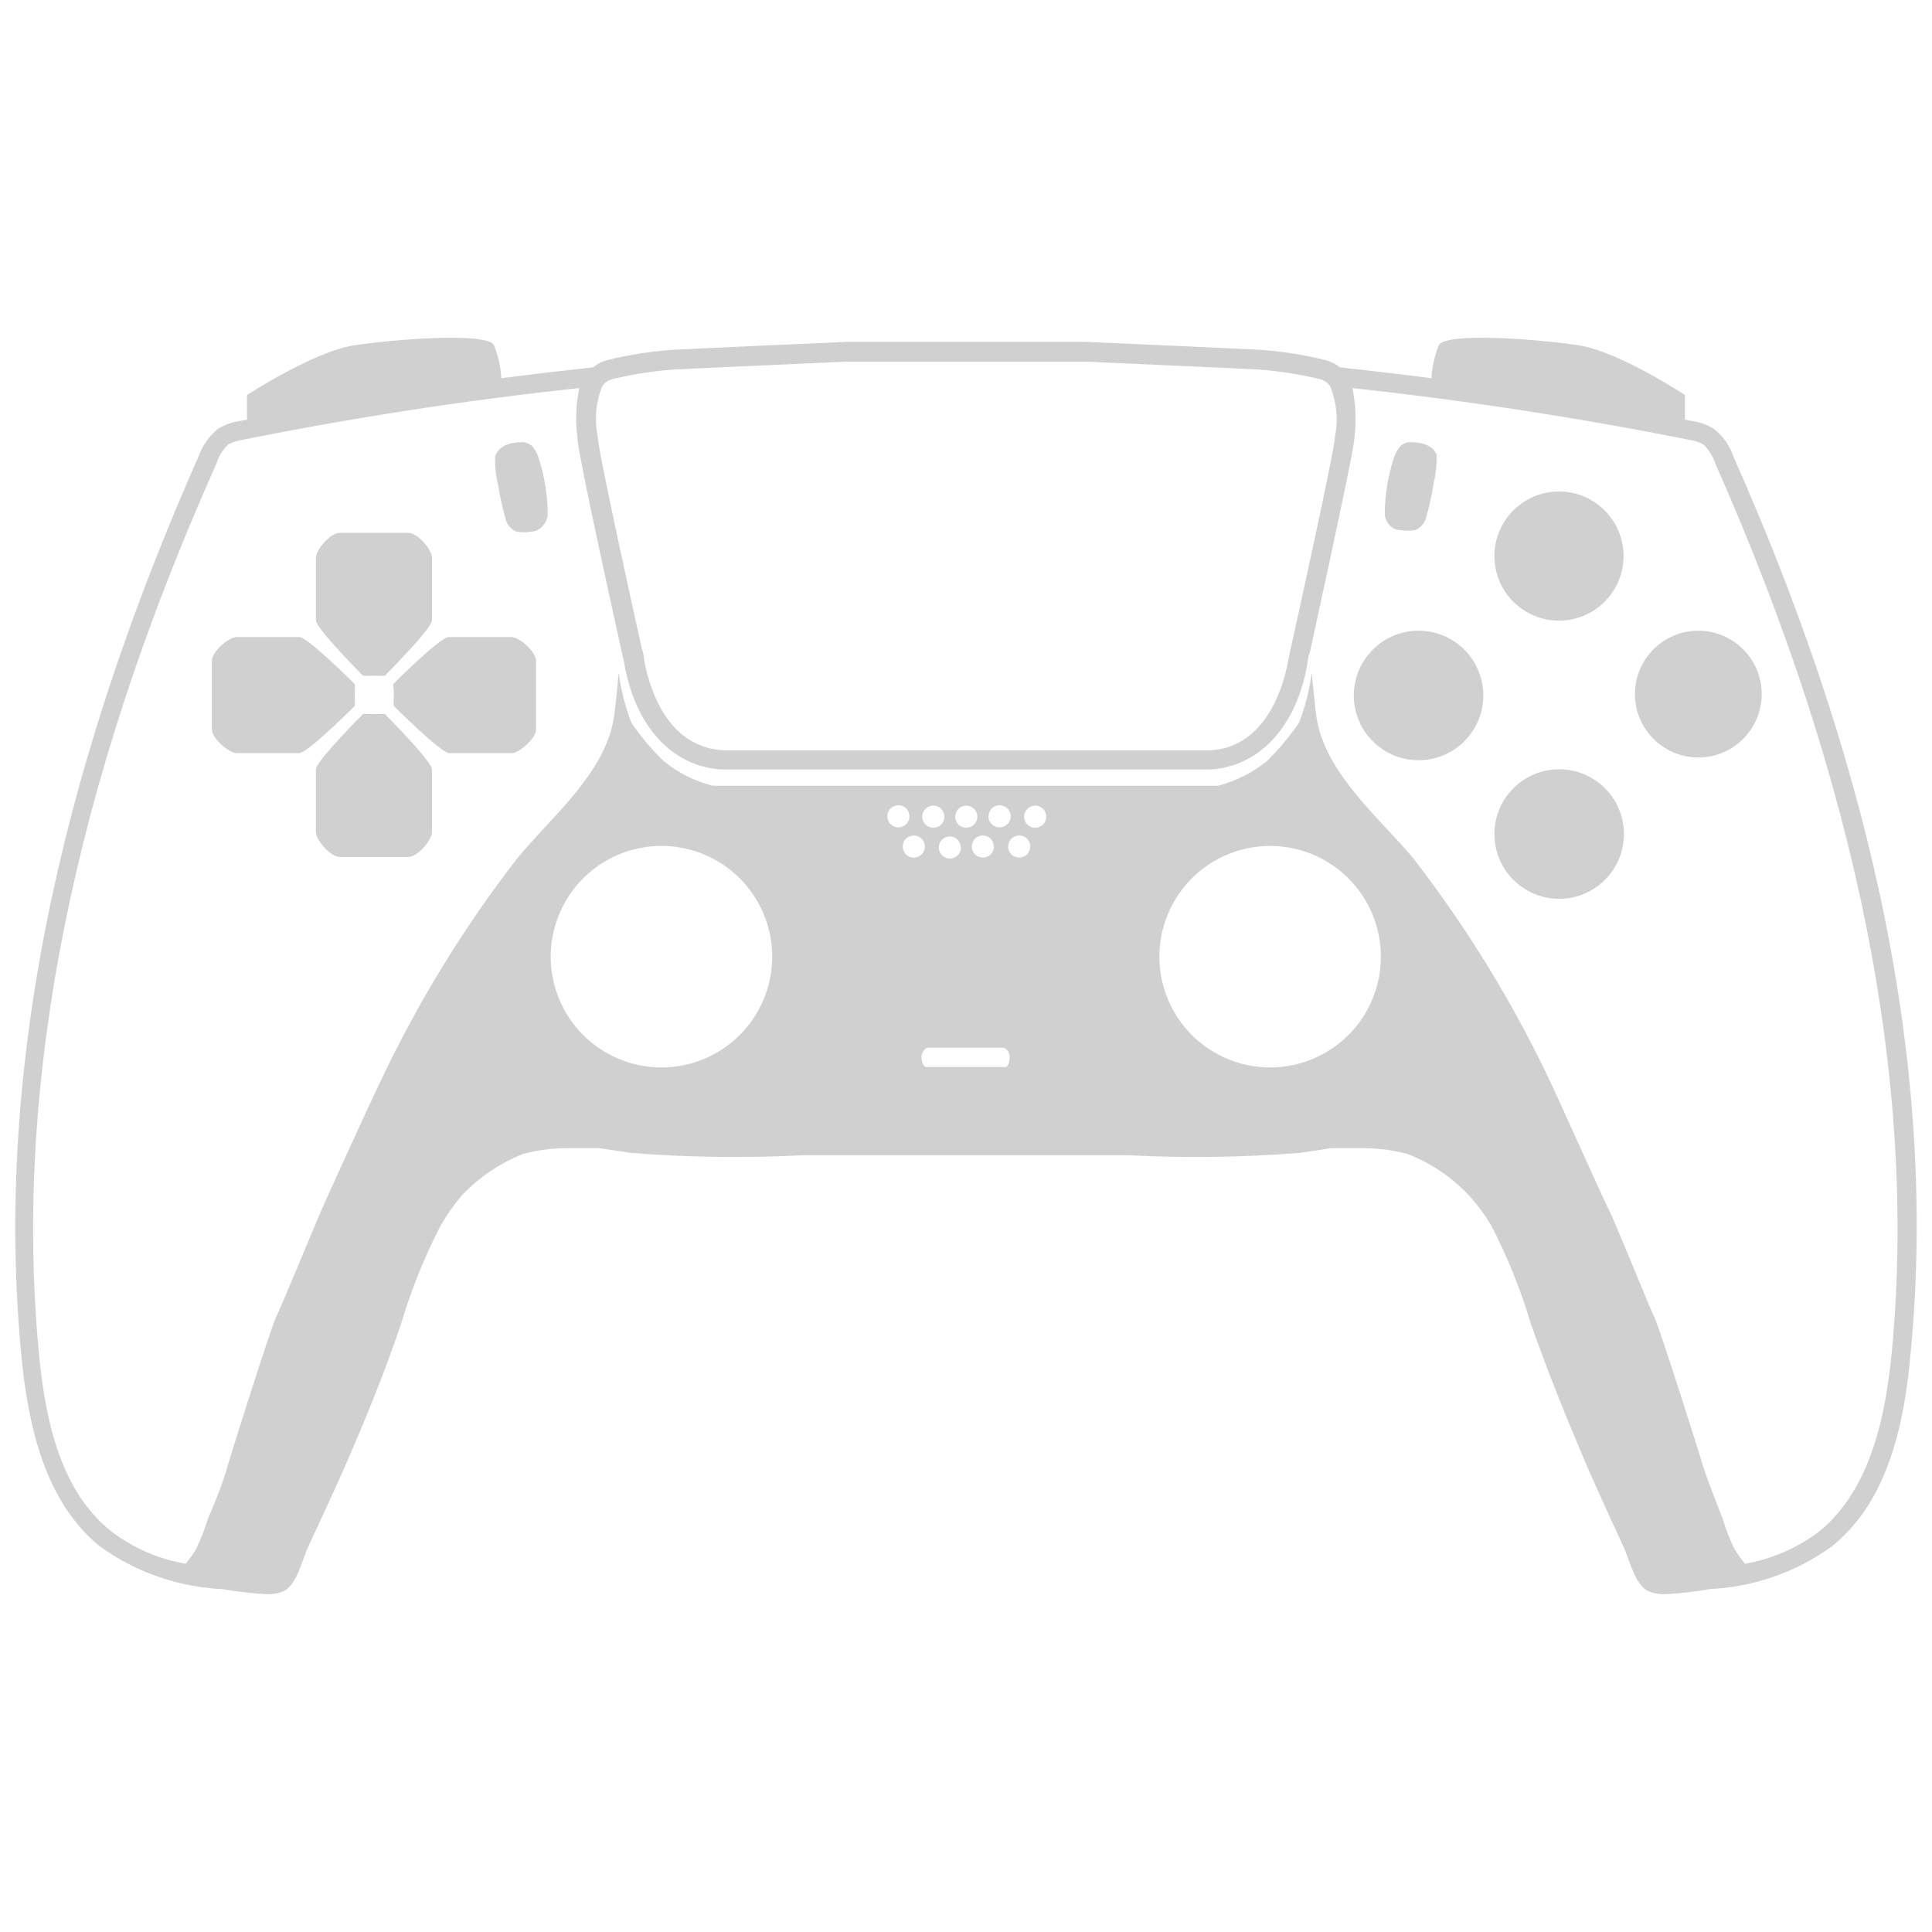
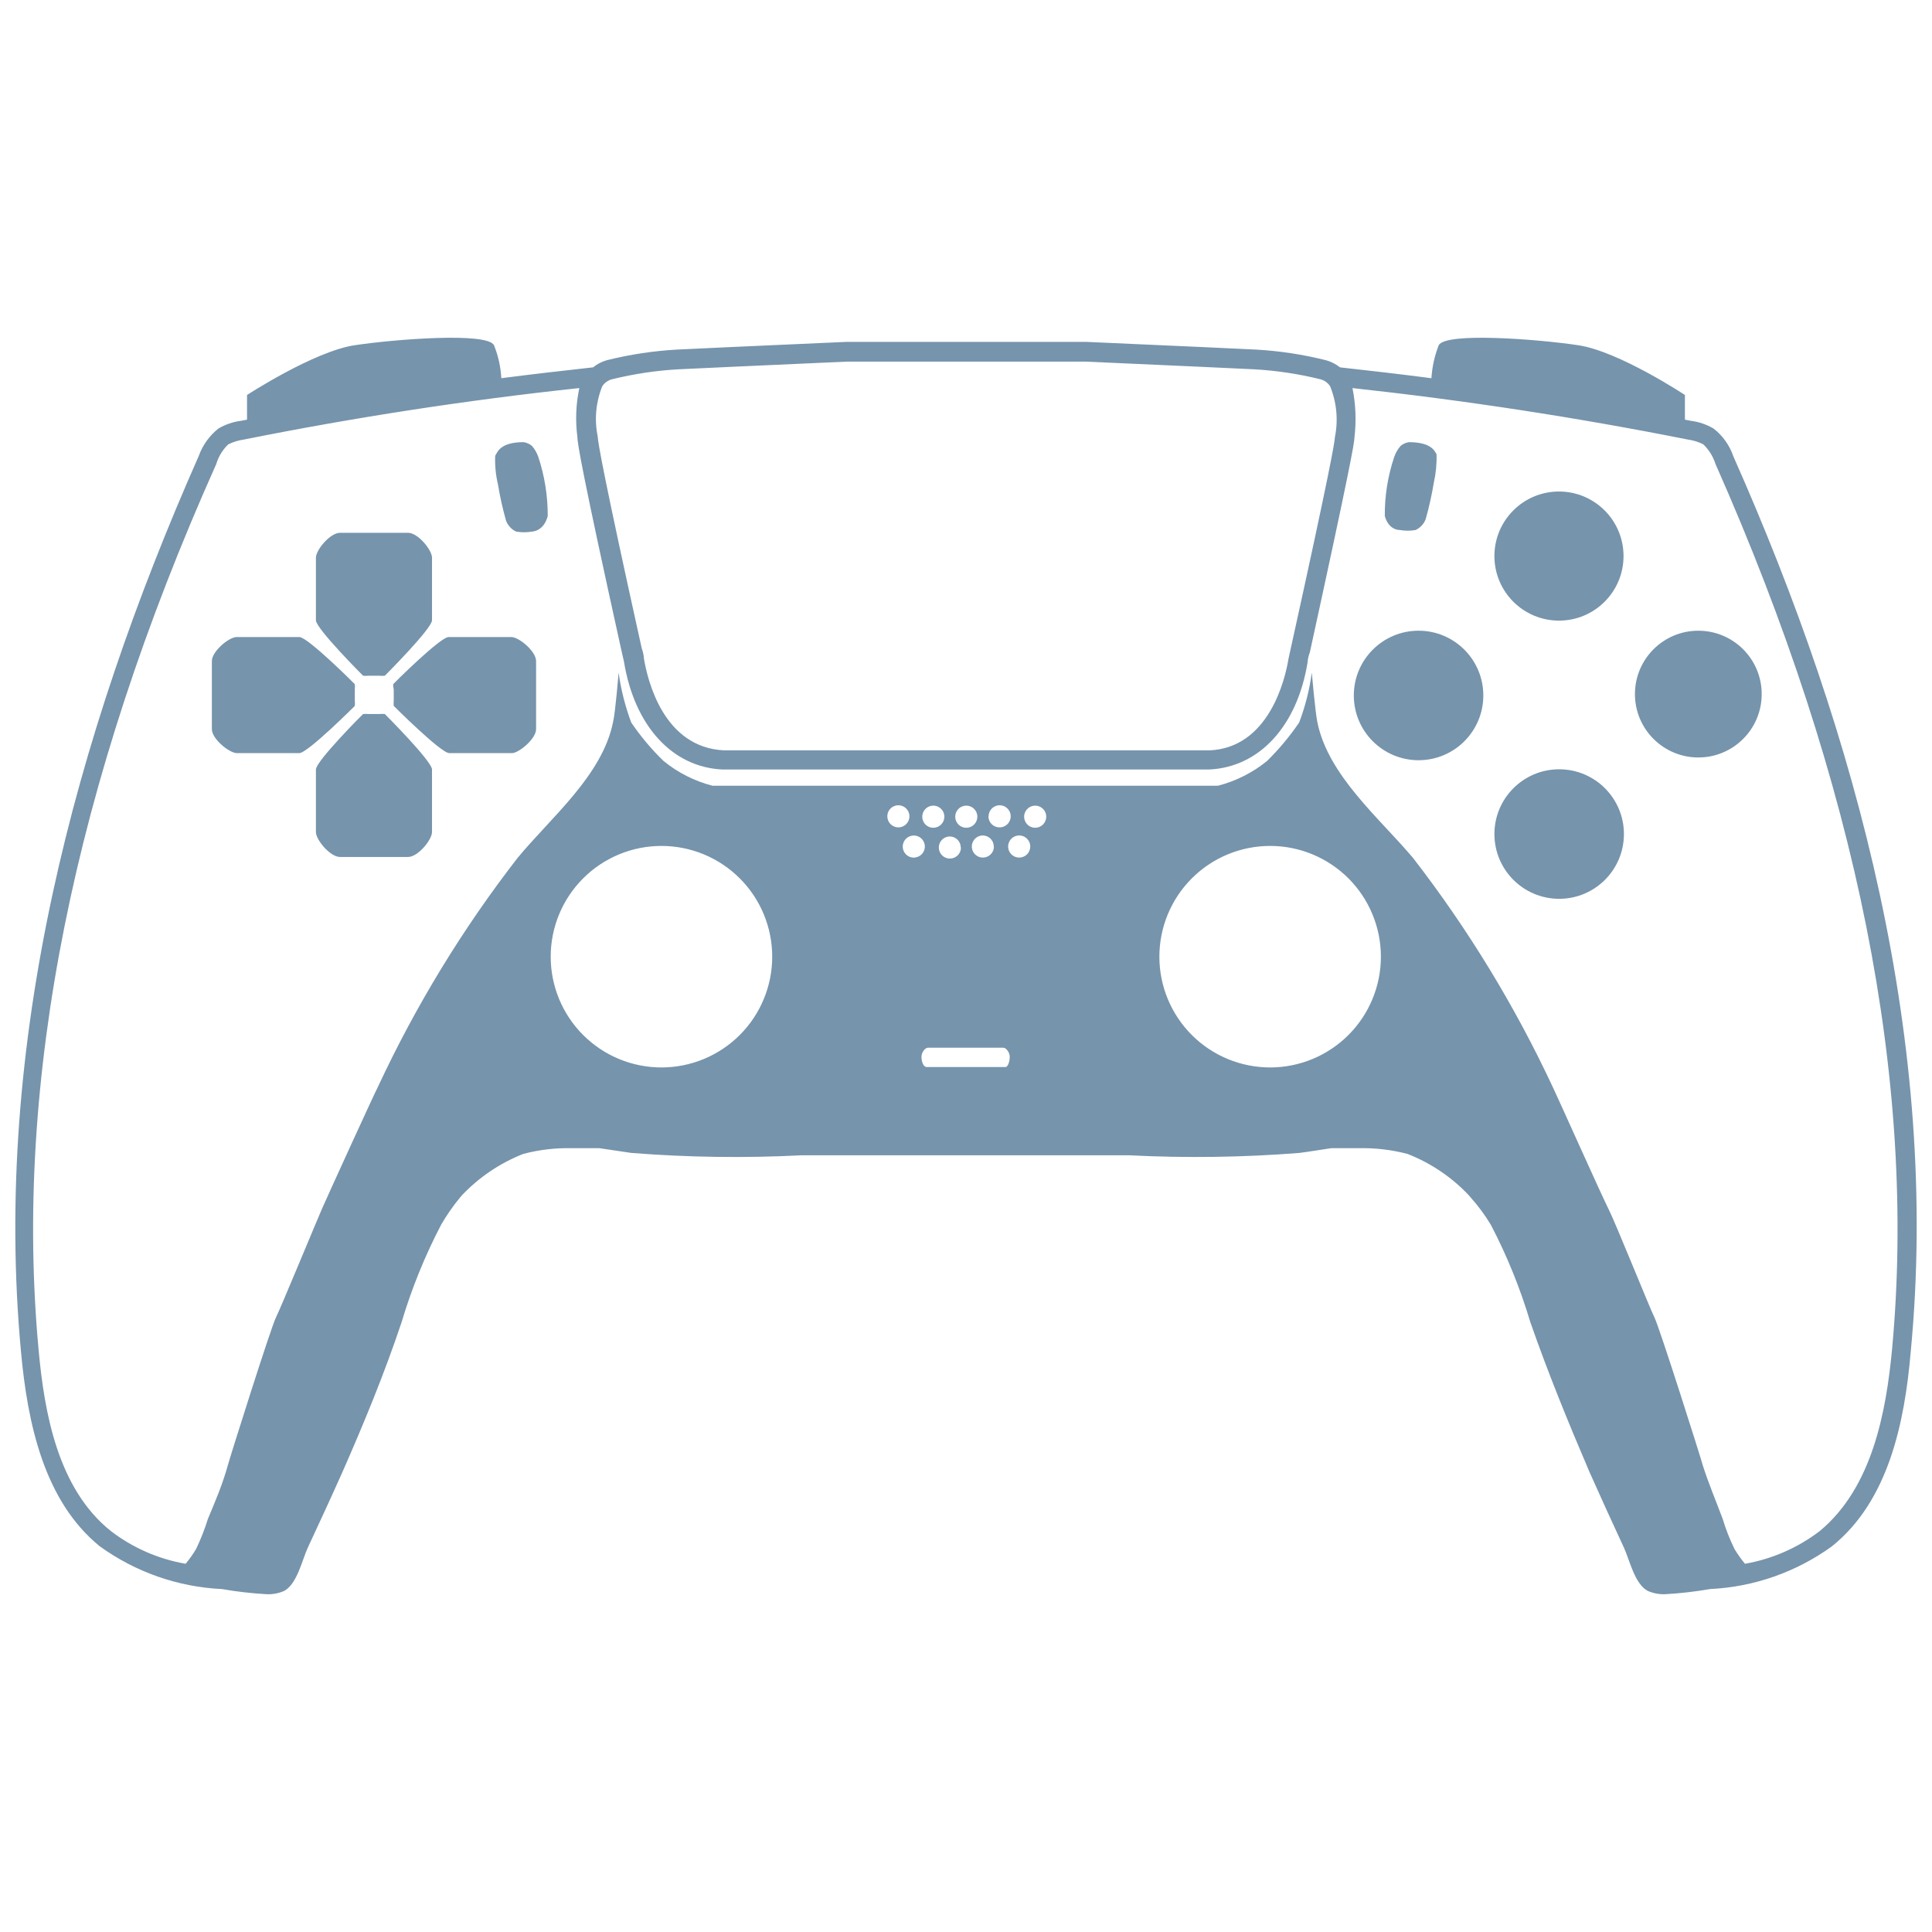
- <svg xmlns="http://www.w3.org/2000/svg" width="548pt" height="548pt" version="1.1" viewBox="0 0 548 548" id="svg242" fill="#d0d0d0">
+ <svg xmlns="http://www.w3.org/2000/svg" width="548pt" height="548pt" version="1.1" viewBox="0 0 548 548" id="svg242" fill="#7694AC">
  <defs id="defs216">
    <symbol id="w" overflow="visible">
      <path d="m 18.766,-1.125 c -0.969,0.5 -1.98,0.875 -3.031,1.125 -1.043,0.258 -2.137,0.391 -3.281,0.391 -3.398,0 -6.09,-0.945 -8.078,-2.844 -1.992,-1.906 -2.984,-4.484 -2.984,-7.734 0,-3.258 0.992,-5.836 2.984,-7.734 1.988,-1.906 4.68,-2.859 8.078,-2.859 1.145,0 2.238,0.133 3.281,0.391 1.051,0.25 2.062,0.625 3.031,1.125 v 4.219 c -0.98,-0.656 -1.945,-1.141 -2.891,-1.453 -0.949,-0.312 -1.949,-0.469 -3,-0.469 -1.875,0 -3.352,0.605 -4.422,1.812 -1.074,1.199 -1.609,2.856 -1.609,4.969 0,2.106 0.535,3.762 1.609,4.969 1.07,1.199 2.547,1.797 4.422,1.797 1.051,0 2.051,-0.148 3,-0.453 0.945,-0.312 1.91,-0.801 2.891,-1.469 z" id="path147" />
    </symbol>
    <symbol id="b" overflow="visible">
      <path d="m 13.734,-11.141 c -0.438,-0.195 -0.871,-0.344 -1.297,-0.438 -0.418,-0.102 -0.84,-0.156 -1.266,-0.156 -1.262,0 -2.231,0.406 -2.906,1.219 -0.68,0.805 -1.016,1.953 -1.016,3.453 v 7.062 H 2.359 v -15.312 h 4.891 v 2.516 c 0.625,-1 1.344,-1.727 2.156,-2.188 0.82,-0.469 1.801,-0.703 2.938,-0.703 0.164,0 0.344,0.012 0.531,0.031 0.195,0.012 0.477,0.039 0.844,0.078 z" id="path150" />
    </symbol>
    <symbol id="a" overflow="visible">
      <path d="m 17.641,-7.703 v 1.406 H 6.188 c 0.125,1.148 0.539,2.008 1.25,2.578 0.707,0.574 1.703,0.859 2.984,0.859 1.031,0 2.082,-0.148 3.156,-0.453 1.082,-0.312 2.191,-0.773 3.328,-1.391 v 3.766 c -1.156,0.438 -2.312,0.766 -3.469,0.984 -1.156,0.227 -2.312,0.344 -3.469,0.344 -2.773,0 -4.93,-0.703 -6.469,-2.109 -1.531,-1.406 -2.297,-3.379 -2.297,-5.922 0,-2.5 0.754,-4.461 2.266,-5.891 1.508,-1.438 3.582,-2.156 6.219,-2.156 2.406,0 4.332,0.73 5.781,2.188 1.445,1.449 2.172,3.383 2.172,5.797 z m -5.031,-1.625 c 0,-0.926 -0.273,-1.672 -0.812,-2.234 -0.543,-0.57 -1.25,-0.859 -2.125,-0.859 -0.949,0 -1.719,0.266 -2.312,0.797 -0.594,0.531 -0.965,1.297 -1.109,2.297 z" id="path153" />
    </symbol>
    <symbol id="f" overflow="visible">
      <path d="m 9.219,-6.891 c -1.023,0 -1.793,0.172 -2.312,0.516 -0.512,0.344 -0.766,0.855 -0.766,1.531 0,0.625 0.207,1.117 0.625,1.469 0.414,0.344 0.988,0.516 1.719,0.516 0.926,0 1.703,-0.328 2.328,-0.984 0.633,-0.664 0.953,-1.492 0.953,-2.484 v -0.562 z m 7.469,-1.844 V 0 h -4.922 v -2.266 c -0.656,0.93 -1.398,1.605 -2.219,2.031 -0.824,0.414 -1.824,0.625 -3,0.625 -1.586,0 -2.871,-0.457 -3.859,-1.375 -0.992,-0.926 -1.484,-2.129 -1.484,-3.609 0,-1.789 0.613,-3.102 1.844,-3.938 1.238,-0.844 3.18,-1.266 5.828,-1.266 h 2.891 v -0.391 c 0,-0.77 -0.309,-1.332 -0.922,-1.688 -0.617,-0.363 -1.57,-0.547 -2.859,-0.547 -1.055,0 -2.031,0.105 -2.938,0.312 -0.898,0.211 -1.73,0.523 -2.5,0.938 v -3.734 c 1.039,-0.25 2.086,-0.441 3.141,-0.578 1.062,-0.133 2.125,-0.203 3.188,-0.203 2.758,0 4.75,0.547 5.969,1.641 1.227,1.086 1.844,2.856 1.844,5.312 z" id="path156" />
    </symbol>
    <symbol id="e" overflow="visible">
      <path d="m 7.703,-19.656 v 4.344 H 12.75 v 3.5 H 7.703 v 6.5 c 0,0.711 0.141,1.188 0.422,1.438 0.281,0.25 0.836,0.375 1.672,0.375 h 2.516 v 3.5 h -4.188 c -1.938,0 -3.312,-0.398 -4.125,-1.203 -0.805,-0.812 -1.203,-2.18 -1.203,-4.109 v -6.5 h -2.422 v -3.5 h 2.422 v -4.344 z" id="path159" />
    </symbol>
    <symbol id="g" overflow="visible">
      <path d="m 12.766,-13.078 v -8.203 h 4.922 V -1e-4 H 12.766 v -2.219 c -0.668,0.906 -1.406,1.57 -2.219,1.984 -0.813,0.414 -1.758,0.625 -2.828,0.625 -1.887,0 -3.434,-0.75 -4.641,-2.25 -1.211,-1.5 -1.812,-3.426 -1.812,-5.781 0,-2.363 0.602,-4.297 1.812,-5.797 1.207,-1.5 2.754,-2.25 4.641,-2.25 1.062,0 2,0.215 2.812,0.641 0.82,0.43 1.566,1.086 2.234,1.969 z m -3.219,9.922 c 1.039,0 1.836,-0.379 2.391,-1.141 0.551,-0.77 0.828,-1.883 0.828,-3.344 0,-1.457 -0.277,-2.566 -0.828,-3.328 -0.555,-0.77 -1.352,-1.156 -2.391,-1.156 -1.043,0 -1.84,0.387 -2.391,1.156 -0.555,0.762 -0.828,1.871 -0.828,3.328 0,1.461 0.273,2.574 0.828,3.344 0.551,0.762 1.348,1.141 2.391,1.141 z" id="path162" />
    </symbol>
    <symbol id="k" overflow="visible">
      <path d="m 10.5,-3.156 c 1.051,0 1.852,-0.379 2.406,-1.141 0.551,-0.77 0.828,-1.883 0.828,-3.344 0,-1.457 -0.277,-2.566 -0.828,-3.328 -0.555,-0.77 -1.355,-1.156 -2.406,-1.156 -1.055,0 -1.859,0.387 -2.422,1.156 -0.555,0.773 -0.828,1.883 -0.828,3.328 0,1.449 0.273,2.559 0.828,3.328 0.562,0.773 1.367,1.156 2.422,1.156 z m -3.25,-9.922 c 0.676,-0.883 1.422,-1.539 2.234,-1.969 0.82,-0.426 1.766,-0.641 2.828,-0.641 1.895,0 3.445,0.75 4.656,2.25 1.207,1.5 1.812,3.434 1.812,5.797 0,2.356 -0.605,4.281 -1.812,5.781 -1.211,1.5 -2.762,2.25 -4.656,2.25 -1.062,0 -2.008,-0.211 -2.828,-0.625 C 8.672,-0.66 7.926,-1.32 7.25,-2.219 V -2e-5 H 2.359 v -21.281 H 7.25 Z" id="path165" />
    </symbol>
    <symbol id="j" overflow="visible">
      <path d="m 0.344,-15.312 h 4.891 l 4.125,10.391 3.5,-10.391 h 4.891 l -6.438,16.766 c -0.648,1.695 -1.402,2.883 -2.266,3.562 -0.867,0.688 -2,1.031 -3.406,1.031 H 2.797 V 2.829 h 1.531 c 0.832,0 1.438,-0.137 1.812,-0.406 C 6.523,2.161 6.82,1.692 7.031,1.016 L 7.172,0.595 Z" id="path168" />
    </symbol>
    <symbol id="i" overflow="visible">
      <path d="m 2.578,-20.406 h 14.203 v 3.969 H 7.828 v 3.797 h 8.422 v 3.984 H 7.828 v 4.672 h 9.25 V 4e-4 h -14.5 z" id="path171" />
    </symbol>
    <symbol id="v" overflow="visible">
      <path d="M 2.359,-21.281 H 7.25 V 0 H 2.359 Z" id="path174" />
    </symbol>
    <symbol id="u" overflow="visible">
      <path d="M 2.359,-15.312 H 7.25 V 0 H 2.359 Z m 0,-5.969 H 7.25 v 4 H 2.359 Z" id="path177" />
    </symbol>
    <symbol id="d" overflow="visible">
      <path d="M 17.75,-9.328 V 0 h -4.922 v -7.141 c 0,-1.32 -0.031,-2.234 -0.094,-2.734 -0.062,-0.5 -0.168,-0.867 -0.312,-1.109 -0.188,-0.312 -0.449,-0.555 -0.781,-0.734 -0.324,-0.176 -0.695,-0.266 -1.109,-0.266 -1.023,0 -1.824,0.398 -2.406,1.188 -0.586,0.781 -0.875,1.871 -0.875,3.266 V -1e-4 H 2.359 v -15.312 H 7.25 v 2.234 c 0.738,-0.883 1.52,-1.539 2.344,-1.969 0.832,-0.426 1.75,-0.641 2.75,-0.641 1.77,0 3.113,0.547 4.031,1.641 0.914,1.086 1.375,2.656 1.375,4.719 z" id="path180" />
    </symbol>
    <symbol id="t" overflow="visible">
      <path d="m 10.75,-12.516 c 0.82,0 1.445,-0.18 1.875,-0.547 0.438,-0.363 0.656,-0.898 0.656,-1.609 0,-0.695 -0.219,-1.227 -0.656,-1.594 -0.43,-0.375 -1.055,-0.562 -1.875,-0.562 H 7.828 v 4.312 z m 0.172,8.938 c 1.062,0 1.859,-0.223 2.391,-0.672 0.531,-0.445 0.797,-1.125 0.797,-2.031 0,-0.883 -0.266,-1.547 -0.797,-1.984 -0.523,-0.438 -1.32,-0.656 -2.391,-0.656 h -3.094 v 5.344 z m 4.891,-7.344 c 1.133,0.324 2.008,0.93 2.625,1.812 0.625,0.887 0.938,1.969 0.938,3.25 0,1.969 -0.668,3.438 -2,4.406 -1.336,0.969 -3.356,1.453 -6.062,1.453 h -8.734 v -20.406 h 7.891 c 2.832,0 4.883,0.43 6.156,1.281 1.281,0.855 1.922,2.227 1.922,4.109 0,1 -0.234,1.852 -0.703,2.547 -0.469,0.688 -1.148,1.203 -2.031,1.547 z" id="path183" />
    </symbol>
    <symbol id="s" overflow="visible">
      <path d="m 14.312,-14.828 v 3.719 c -1.043,-0.438 -2.055,-0.766 -3.031,-0.984 -0.98,-0.219 -1.902,-0.328 -2.766,-0.328 -0.93,0 -1.621,0.117 -2.078,0.344 -0.449,0.23 -0.672,0.59 -0.672,1.078 0,0.387 0.172,0.684 0.516,0.891 0.344,0.211 0.957,0.367 1.844,0.469 l 0.859,0.125 c 2.508,0.324 4.195,0.852 5.062,1.578 0.863,0.73 1.297,1.871 1.297,3.422 0,1.637 -0.605,2.867 -1.812,3.688 -1.199,0.812 -2.992,1.219 -5.375,1.219 -1.023,0 -2.074,-0.078 -3.156,-0.234 -1.074,-0.156 -2.18,-0.395 -3.312,-0.719 v -3.719 c 0.969,0.48 1.961,0.84 2.984,1.078 1.031,0.23 2.078,0.344 3.141,0.344 0.957,0 1.676,-0.129 2.156,-0.391 0.477,-0.27 0.719,-0.664 0.719,-1.188 0,-0.438 -0.168,-0.758 -0.5,-0.969 -0.336,-0.219 -0.996,-0.383 -1.984,-0.5 L 7.343,-6.016 c -2.18,-0.27 -3.703,-0.773 -4.578,-1.516 -0.875,-0.738 -1.312,-1.859 -1.312,-3.359 0,-1.625 0.551,-2.828 1.656,-3.609 1.113,-0.789 2.82,-1.188 5.125,-1.188 0.895,0 1.836,0.074 2.828,0.219 1,0.137 2.082,0.352 3.25,0.641 z" id="path186" />
    </symbol>
    <symbol id="c" overflow="visible">
      <path d="m 9.641,-12.188 c -1.086,0 -1.914,0.391 -2.484,1.172 -0.574,0.781 -0.859,1.906 -0.859,3.375 0,1.469 0.285,2.594 0.859,3.375 0.57,0.773 1.398,1.156 2.484,1.156 1.062,0 1.875,-0.383 2.438,-1.156 0.57,-0.781 0.859,-1.906 0.859,-3.375 0,-1.469 -0.289,-2.594 -0.859,-3.375 -0.562,-0.781 -1.375,-1.172 -2.438,-1.172 z m 0,-3.5 c 2.633,0 4.691,0.715 6.172,2.141 1.477,1.418 2.219,3.387 2.219,5.906 0,2.512 -0.742,4.481 -2.219,5.906 C 14.332,-0.317 12.273,0.39 9.641,0.39 6.992,0.39 4.926,-0.317 3.438,-1.735 1.945,-3.161 1.203,-5.13 1.203,-7.641 c 0,-2.519 0.742,-4.488 2.234,-5.906 1.488,-1.426 3.555,-2.141 6.203,-2.141 z" id="path189" />
    </symbol>
    <symbol id="h" overflow="visible">
      <path d="m 2.188,-5.969 v -9.344 h 4.922 v 1.531 c 0,0.836 -0.008,1.875 -0.016,3.125 -0.012,1.25 -0.016,2.086 -0.016,2.5 0,1.242 0.031,2.133 0.094,2.672 0.07,0.543 0.18,0.934 0.328,1.172 0.207,0.324 0.473,0.574 0.797,0.75 0.32,0.168 0.691,0.25 1.109,0.25 1.02,0 1.82,-0.391 2.406,-1.172 0.582,-0.781 0.875,-1.867 0.875,-3.266 v -7.562 h 4.891 V -6e-4 H 12.688 V -2.219 C 11.945,-1.321 11.164,-0.661 10.344,-0.235 9.519,0.179 8.609,0.39 7.609,0.39 5.848,0.39 4.504,-0.149 3.578,-1.235 2.648,-2.317 2.188,-3.895 2.188,-5.969 Z" id="path192" />
    </symbol>
    <symbol id="r" overflow="visible">
      <path d="m 12.422,-21.281 v 3.219 H 9.719 c -0.688,0 -1.172,0.125 -1.453,0.375 -0.273,0.25 -0.406,0.688 -0.406,1.312 v 1.062 h 4.188 v 3.5 H 7.86 V -2e-4 h -4.891 v -11.812 h -2.438 v -3.5 h 2.438 v -1.062 c 0,-1.664 0.461,-2.898 1.391,-3.703 0.926,-0.801 2.367,-1.203 4.328,-1.203 z" id="path195" />
    </symbol>
    <symbol id="q" overflow="visible">
      <path d="m 16.547,-12.766 c 0.613,-0.945 1.348,-1.672 2.203,-2.172 0.852,-0.5 1.789,-0.75 2.812,-0.75 1.758,0 3.098,0.547 4.016,1.641 0.926,1.086 1.391,2.656 1.391,4.719 V -4e-4 h -4.922 v -7.984 -0.359 c 0.008,-0.133 0.016,-0.32 0.016,-0.562 0,-1.082 -0.164,-1.863 -0.484,-2.344 -0.312,-0.488 -0.824,-0.734 -1.531,-0.734 -0.93,0 -1.648,0.387 -2.156,1.156 -0.512,0.762 -0.773,1.867 -0.781,3.312 v 7.516 h -4.922 v -7.984 c 0,-1.695 -0.148,-2.785 -0.438,-3.266 -0.293,-0.488 -0.812,-0.734 -1.562,-0.734 -0.938,0 -1.664,0.387 -2.172,1.156 -0.512,0.762 -0.766,1.859 -0.766,3.297 v 7.531 h -4.922 v -15.312 h 4.922 v 2.234 c 0.602,-0.863 1.289,-1.516 2.062,-1.953 0.781,-0.438 1.641,-0.656 2.578,-0.656 1.062,0 2,0.258 2.812,0.766 0.812,0.512 1.426,1.23 1.844,2.156 z" id="path198" />
    </symbol>
    <symbol id="p" overflow="visible">
      <path d="M 17.75,-9.328 V 0 h -4.922 v -7.109 c 0,-1.344 -0.031,-2.266 -0.094,-2.766 -0.062,-0.5 -0.168,-0.867 -0.312,-1.109 -0.188,-0.312 -0.449,-0.555 -0.781,-0.734 -0.324,-0.176 -0.695,-0.266 -1.109,-0.266 -1.023,0 -1.824,0.398 -2.406,1.188 -0.586,0.781 -0.875,1.871 -0.875,3.266 V -1e-4 H 2.359 v -21.281 H 7.25 v 8.203 c 0.738,-0.883 1.52,-1.539 2.344,-1.969 0.832,-0.426 1.75,-0.641 2.75,-0.641 1.77,0 3.113,0.547 4.031,1.641 0.914,1.086 1.375,2.656 1.375,4.719 z" id="path201" />
    </symbol>
    <symbol id="o" overflow="visible">
      <path d="m 2.578,-20.406 h 5.875 l 7.422,14 v -14 h 4.984 V 0 h -5.875 L 7.562,-14 V 0 H 2.578 Z" id="path204" />
    </symbol>
    <symbol id="n" overflow="visible">
      <path d="m 2.578,-20.406 h 8.734 c 2.594,0 4.582,0.578 5.969,1.734 1.395,1.148 2.094,2.789 2.094,4.922 0,2.137 -0.699,3.781 -2.094,4.938 -1.387,1.156 -3.375,1.734 -5.969,1.734 H 7.828 V 3e-4 h -5.25 z m 5.25,3.812 v 5.703 H 10.75 c 1.02,0 1.805,-0.25 2.359,-0.75 0.562,-0.5 0.844,-1.203 0.844,-2.109 0,-0.914 -0.281,-1.617 -0.844,-2.109 -0.555,-0.488 -1.34,-0.734 -2.359,-0.734 z" id="path207" />
    </symbol>
    <symbol id="m" overflow="visible">
      <path d="M 2.359,-15.312 H 7.25 v 15.031 c 0,2.051 -0.496,3.617 -1.484,4.703 -0.98,1.082 -2.406,1.625 -4.281,1.625 H -0.938 V 2.828 h 0.859 c 0.926,0 1.562,-0.211 1.906,-0.625 0.352,-0.418 0.531,-1.246 0.531,-2.484 z m 0,-5.969 H 7.25 v 4 H 2.359 Z" id="path210" />
    </symbol>
    <symbol id="l" overflow="visible">
      <path d="m 14.719,-14.828 v 3.984 c -0.656,-0.457 -1.324,-0.797 -2,-1.016 -0.668,-0.219 -1.359,-0.328 -2.078,-0.328 -1.367,0 -2.434,0.402 -3.203,1.203 -0.762,0.793 -1.141,1.906 -1.141,3.344 0,1.43 0.379,2.543 1.141,3.344 0.77,0.793 1.836,1.188 3.203,1.188 0.758,0 1.484,-0.109 2.172,-0.328 0.688,-0.227 1.32,-0.566 1.906,-1.016 v 4 c -0.762,0.281 -1.539,0.488 -2.328,0.625 -0.781,0.145 -1.574,0.219 -2.375,0.219 -2.762,0 -4.922,-0.707 -6.484,-2.125 -1.555,-1.414 -2.328,-3.383 -2.328,-5.906 0,-2.531 0.773,-4.504 2.328,-5.922 1.562,-1.414 3.723,-2.125 6.484,-2.125 0.801,0 1.594,0.074 2.375,0.219 0.781,0.137 1.555,0.352 2.328,0.641 z" id="path213" />
    </symbol>
  </defs>
  <g id="g240" transform="translate(-75.92424,-6.015258)">
    <path d="m 567.56,135.41 c -1.059,-3.102 -3.008,-5.828 -5.598,-7.84 -1.961,-1.152 -4.133,-1.895 -6.387,-2.184 l -1.734,-0.336 v -7 c 0,0 -18.703,-12.375 -30.238,-14.109 -11.535,-1.734 -37.688,-3.754 -39.594,0 -1.172,2.988 -1.871,6.144 -2.07,9.352 -8.625,-1.121 -17.305,-2.129 -25.93,-3.078 v -0.004 c -1.176,-0.93 -2.527,-1.617 -3.977,-2.016 -6.516,-1.637 -13.172,-2.648 -19.879,-3.023 l -15.512,-0.727 -32.594,-1.457 h -68.039 l -32.535,1.457 -15.512,0.727 c -6.727,0.379 -13.402,1.391 -19.938,3.023 -1.414,0.395 -2.731,1.082 -3.863,2.016 -8.68,0.953 -17.359,1.961 -26.039,3.078 v 0.004 c -0.176,-3.211 -0.875,-6.371 -2.074,-9.352 -1.848,-3.754 -28,-1.734 -39.535,0 -11.535,1.734 -30.52,14.113 -30.52,14.113 v 7 l -1.793,0.336 v -0.004 c -2.234,0.297 -4.387,1.039 -6.328,2.184 -2.562,2.039 -4.5,4.758 -5.598,7.84 -35.281,79.746 -58.465,166.99 -50.402,253.91 1.848,20.383 6.551,42.504 22.398,55.328 h 0.004 c 10.102,7.289 22.105,11.492 34.551,12.094 4.188,0.727 8.414,1.211 12.656,1.457 1.75,0.086 3.496,-0.238 5.094,-0.953 3.641,-2.016 5.039,-8.734 6.664,-12.266 3.305,-7.113 6.609,-14.223 9.801,-21.391 6.16,-14 11.93,-28 16.801,-42.559 2.844,-9.539 6.594,-18.785 11.199,-27.609 1.555,-2.699 3.332,-5.269 5.32,-7.672 l 0.617,-0.727 c 4.863,-5.121 10.785,-9.117 17.359,-11.703 4.492,-1.188 9.129,-1.734 13.777,-1.625 h 7.84 l 9.07,1.344 c 16.023,1.262 32.109,1.488 48.16,0.672 h 93.129 c 16.051,0.812 32.137,0.59 48.16,-0.672 3.023,-0.391 5.992,-0.895 9.016,-1.344 h 7.84 c 4.664,-0.105 9.32,0.441 13.832,1.625 6.578,2.574 12.508,6.57 17.359,11.703 l 0.672,0.785 c 2.098,2.359 3.973,4.91 5.602,7.613 4.606,8.824 8.355,18.07 11.199,27.609 5.039,14.449 10.809,28.559 16.801,42.559 3.191,7.168 6.441,14.281 9.742,21.391 1.625,3.527 3.023,10.246 6.719,12.266 h 0.004 c 1.582,0.703 3.309,1.031 5.039,0.953 4.242,-0.238 8.469,-0.723 12.656,-1.457 12.445,-0.594 24.449,-4.797 34.551,-12.094 16.016,-12.824 20.664,-34.945 22.398,-55.328 8.289,-86.914 -14.949,-174.16 -50.344,-253.91 z M 246.74,115.59 c 0.66,-1.016 1.684,-1.738 2.859,-2.019 6.098,-1.496 12.32,-2.434 18.59,-2.797 l 15.566,-0.727 32.258,-1.457 h 67.93 l 32.367,1.457 15.512,0.727 c 6.25,0.363 12.457,1.301 18.535,2.797 1.176,0.281 2.199,1.004 2.856,2.019 1.859,4.578 2.328,9.602 1.344,14.445 0,1.121 -1.344,9.297 -12.543,60.031 l -0.617,2.801 c -0.953,5.938 -5.602,25.258 -22.398,25.984 h -137.59 c -17.359,-0.727 -21.84,-20.047 -22.848,-26.098 0,0 0,-1.176 -0.617,-2.856 -10.809,-48.832 -12.434,-58.465 -12.488,-60.09 l 0.004,0.004 c -0.98,-4.766 -0.535,-9.715 1.285,-14.223 z m 16.801,193.2 c -8.332,0 -16.32,-3.312 -22.215,-9.203 -5.891,-5.891 -9.199,-13.883 -9.199,-22.215 0,-8.332 3.309,-16.32 9.199,-22.215 5.894,-5.891 13.883,-9.199 22.215,-9.199 8.332,0 16.324,3.309 22.215,9.199 5.891,5.894 9.203,13.883 9.203,22.215 0,8.312 -3.297,16.289 -9.164,22.176 -5.867,5.887 -13.828,9.211 -22.141,9.242 z m 64.066,-71.234 c 0,-1.266 0.762,-2.41 1.934,-2.894 1.172,-0.488 2.519,-0.219 3.418,0.68 0.898,0.895 1.164,2.246 0.68,3.418 -0.484,1.172 -1.629,1.934 -2.898,1.934 -0.832,0 -1.629,-0.328 -2.215,-0.918 -0.59,-0.59 -0.918,-1.387 -0.918,-2.219 z m 7.84,11.703 v 0.004 c -1.316,0.137 -2.578,-0.566 -3.152,-1.758 -0.574,-1.191 -0.34,-2.613 0.586,-3.559 0.926,-0.945 2.344,-1.207 3.547,-0.656 1.203,0.551 1.93,1.797 1.816,3.113 -0.141,1.602 -1.473,2.836 -3.078,2.859 z m 22.398,-3.137 v 0.004 c 0,1.273 -0.77,2.418 -1.949,2.902 -1.18,0.48 -2.531,0.203 -3.426,-0.707 -0.891,-0.906 -1.145,-2.266 -0.641,-3.438 0.504,-1.168 1.664,-1.918 2.938,-1.895 0.859,0.027 1.676,0.41 2.246,1.055 0.574,0.648 0.855,1.5 0.777,2.359 z m -1.512,-8.566 c 0,-1.266 0.766,-2.41 1.938,-2.894 1.172,-0.488 2.519,-0.219 3.414,0.68 0.898,0.895 1.168,2.246 0.68,3.418 -0.484,1.172 -1.629,1.934 -2.894,1.934 -0.844,0.016 -1.656,-0.309 -2.254,-0.898 -0.602,-0.59 -0.938,-1.395 -0.938,-2.238 z m -6.328,3.25 c -1.27,0 -2.41,-0.766 -2.898,-1.938 -0.484,-1.172 -0.215,-2.519 0.68,-3.418 0.898,-0.895 2.246,-1.164 3.418,-0.68 1.172,0.488 1.938,1.629 1.938,2.898 0,0.832 -0.332,1.629 -0.918,2.219 -0.59,0.586 -1.387,0.918 -2.219,0.918 z m -1.512,5.602 v -0.004 c 0,1.27 -0.766,2.414 -1.938,2.898 -1.172,0.484 -2.519,0.219 -3.418,-0.68 -0.895,-0.898 -1.164,-2.246 -0.68,-3.418 0.488,-1.172 1.629,-1.934 2.898,-1.934 1.711,0.027 3.082,1.426 3.082,3.133 z m -7.84,-5.602 c -1.27,0 -2.414,-0.766 -2.898,-1.938 -0.484,-1.172 -0.215,-2.519 0.68,-3.418 0.898,-0.895 2.246,-1.164 3.418,-0.68 1.172,0.488 1.938,1.629 1.938,2.898 0,0.84 -0.34,1.648 -0.938,2.238 -0.602,0.59 -1.414,0.914 -2.254,0.898 z m 20.551,67.871 h -11.199 -11.199 c -1.008,0 -1.512,-1.566 -1.512,-2.91 0,-1.344 1.121,-2.574 1.793,-2.574 h 21.449 c 0.727,0 1.793,1.289 1.793,2.574 -0.004,1.285 -0.453,2.742 -1.125,2.91 z m 3.809,-59.414 c -1.27,0 -2.41,-0.766 -2.898,-1.938 -0.484,-1.172 -0.215,-2.519 0.68,-3.418 0.898,-0.898 2.246,-1.164 3.418,-0.68 1.172,0.484 1.938,1.629 1.938,2.898 0,0.859 -0.352,1.684 -0.977,2.277 -0.625,0.594 -1.469,0.902 -2.328,0.859 z m 4.535,-8.457 c -1.266,0 -2.41,-0.766 -2.894,-1.938 -0.488,-1.172 -0.219,-2.519 0.68,-3.418 0.895,-0.895 2.242,-1.164 3.414,-0.68 1.172,0.488 1.938,1.629 1.938,2.898 0,0.832 -0.332,1.629 -0.918,2.219 -0.59,0.586 -1.387,0.918 -2.219,0.918 z m 66.754,67.984 c -8.34,0.027 -16.348,-3.258 -22.262,-9.137 -5.914,-5.879 -9.246,-13.867 -9.266,-22.207 -0.019,-8.336 3.273,-16.34 9.16,-22.246 5.887,-5.91 13.879,-9.234 22.219,-9.242 8.336,-0.012 16.336,3.293 22.238,9.188 5.898,5.891 9.215,13.891 9.215,22.227 0,8.312 -3.297,16.289 -9.164,22.176 -5.867,5.887 -13.828,9.211 -22.141,9.242 z m 176.29,79.969 c -1.68,17.695 -5.602,39.199 -20.496,51.52 -6.227,4.758 -13.508,7.945 -21.227,9.293 -1.09,-1.324 -2.082,-2.727 -2.969,-4.199 -1.348,-2.758 -2.473,-5.625 -3.359,-8.566 -1.848,-4.93 -3.977,-9.969 -5.602,-15.062 -0.617,-2.352 -12.32,-39.199 -13.719,-42 -1.398,-2.801 -11.199,-27.215 -13.047,-30.801 -1.848,-3.586 -14.785,-32.535 -15.848,-34.664 -10.762,-23.031 -24.039,-44.797 -39.594,-64.906 -9.406,-11.199 -24.137,-23.406 -27.16,-38.586 -0.617,-3.078 -1.566,-14 -1.566,-14 v 0.004 c -0.645,4.844 -1.848,9.598 -3.586,14.168 -2.676,3.93 -5.734,7.586 -9.125,10.918 -4.074,3.305 -8.812,5.691 -13.891,7 h -71.68 -71.734 c -5.062,-1.309 -9.781,-3.695 -13.832,-7 -3.43,-3.312 -6.508,-6.973 -9.184,-10.918 -1.711,-4.578 -2.914,-9.328 -3.586,-14.168 0,0 -0.895,11.199 -1.566,14 -3.023,15.176 -17.695,27.16 -27.105,38.586 v -0.004 c -15.57,20.094 -28.852,41.863 -39.59,64.906 -1.121,2.129 -14.336,31.078 -15.902,34.664 -1.566,3.586 -11.648,28 -13.047,30.801 -1.399,2.801 -13.047,39.648 -13.664,42 -1.398,5.098 -3.527,10.137 -5.602,15.062 h -0.004 c -0.91,2.934 -2.031,5.797 -3.359,8.566 -0.883,1.473 -1.875,2.875 -2.969,4.199 -7.723,-1.336 -15.004,-4.523 -21.223,-9.293 -15.062,-12.039 -18.871,-33.602 -20.496,-51.52 -7,-75.824 9.801,-160.33 50.398,-251.11 h 0.004 c 0.629,-2.133 1.809,-4.062 3.414,-5.602 1.375,-0.676 2.852,-1.133 4.367,-1.344 31.305,-6.273 63.223,-11.199 95.199,-14.617 v 0.004 c -0.957,4.527 -1.148,9.184 -0.559,13.773 0,1.734 1.289,9.91 12.602,61.098 0.391,1.625 0.617,2.633 0.617,2.688 2.969,18.258 13.719,30.016 28,30.633 h 137.93 c 14.336,-0.617 25.09,-12.375 28,-30.52 0,0 0,-1.121 0.617,-2.688 11.199,-51.297 12.656,-59.473 12.656,-60.984 0.559,-4.668 0.371,-9.395 -0.562,-14 31.863,3.473 63.727,8.344 95.199,14.617 v -0.004 c 1.504,0.203 2.961,0.656 4.312,1.344 1.609,1.547 2.801,3.473 3.473,5.602 40.207,90.777 57.121,175.28 50.066,251.11 z" id="path218" />
    <path d="m 496.66,203.28 c 0,10.145 -8.223,18.367 -18.367,18.367 -10.144,0 -18.367,-8.223 -18.367,-18.367 0,-10.144 8.223,-18.371 18.367,-18.371 10.144,0 18.367,8.227 18.367,18.371" id="path220" />
    <path d="m 536.43,163.74 c 0,10.117 -8.199,18.312 -18.312,18.312 -10.113,0 -18.312,-8.195 -18.312,-18.312 0,-10.113 8.199,-18.309 18.312,-18.309 10.113,0 18.312,8.195 18.312,18.309" id="path222" />
    <path d="m 575.62,202.89 c 0,9.93 -8.051,17.977 -17.977,17.977 -9.93,0 -17.977,-8.047 -17.977,-17.977 0,-9.926 8.047,-17.977 17.977,-17.977 9.926,0 17.977,8.051 17.977,17.977" id="path224" />
    <path d="m 536.54,242.59 c 0,10.145 -8.223,18.367 -18.367,18.367 -10.144,0 -18.367,-8.223 -18.367,-18.367 0,-10.144 8.223,-18.371 18.367,-18.371 10.144,0 18.367,8.227 18.367,18.371" id="path226" />
    <path d="m 475.55,131.43 c -0.863,0.133 -1.68,0.5 -2.352,1.062 -0.789,0.902 -1.398,1.949 -1.793,3.078 -1.828,5.41 -2.738,11.09 -2.688,16.801 1.121,4.144 4.258,3.977 4.258,3.977 1.48,0.262 2.996,0.262 4.481,0 1.316,-0.617 2.34,-1.723 2.856,-3.078 0.957,-3.391 1.723,-6.832 2.297,-10.305 0.602,-2.664 0.867,-5.391 0.781,-8.121 -0.391,-0.449 -1.008,-3.414 -7.84,-3.414 z" id="path228" />
    <path d="m 224.45,131.43 c 0.863,0.133 1.68,0.5 2.352,1.062 0.789,0.902 1.398,1.949 1.793,3.078 1.805,5.418 2.711,11.094 2.688,16.801 -1.121,4.426 -4.481,4.426 -4.481,4.426 -1.484,0.262 -3,0.262 -4.481,0 -1.316,-0.617 -2.34,-1.723 -2.856,-3.082 -0.957,-3.387 -1.727,-6.828 -2.297,-10.305 -0.633,-2.656 -0.895,-5.387 -0.785,-8.117 0.617,-0.898 1.234,-3.863 8.066,-3.863 z" id="path230" />
    <path d="m 191.63,157.14 h -9.633 -9.633 c -2.801,0 -6.832,4.871 -6.832,7.055 v 17.754 c 0,2.352 13.215,15.566 13.383,15.734 h 0.004 c 0.5,0.051 1.008,0.051 1.512,0 h 3.137 -0.004 c 0.504,0.051 1.012,0.051 1.512,0 0,0 13.383,-13.383 13.383,-15.734 l 0.004,-17.754 c 0,-2.184 -4.031,-7.113 -6.832,-7.055 z" id="path232" />
    <path d="m 191.63,249.09 h -19.266 c -2.801,0 -6.832,-4.871 -6.832,-7.055 v -17.754 c 0,-2.352 13.215,-15.625 13.383,-15.734 l 0.004,-0.004 c 0.5,-0.047 1.008,-0.047 1.512,0 h 3.137 -0.004 c 0.504,-0.047 1.012,-0.047 1.512,0 0,0 13.383,13.383 13.383,15.734 v 17.754 c 0.004,2.184 -4.027,7.113 -6.828,7.059 z" id="path234" />
    <path d="m 227.98,212.8 v -9.633 -9.633 c 0,-2.801 -4.871,-6.832 -7.055,-6.832 h -17.754 c -2.352,0 -15.625,13.215 -15.734,13.383 v 0.004 c 0.004,0.508 0.059,1.012 0.168,1.512 v 3.137 -0.004 c -0.051,0.504 -0.051,1.012 0,1.512 0,0 13.383,13.383 15.734,13.383 l 17.863,0.004 c 1.906,-0.059 6.832,-4.09 6.777,-6.832 z" id="path236" />
    <path d="m 136.02,212.8 v -9.633 -9.633 c 0,-2.801 4.871,-6.832 7.055,-6.832 h 17.754 c 2.352,0 15.625,13.215 15.734,13.383 v 0.004 c 0.051,0.5 0.051,1.008 0,1.512 v 3.137 -0.004 c 0.051,0.504 0.051,1.012 0,1.512 0,0 -13.383,13.383 -15.734,13.383 l -17.754,0.004 c -2.184,-0.059 -7.109,-4.09 -7.055,-6.832 z" id="path238" />
  </g>
</svg>
